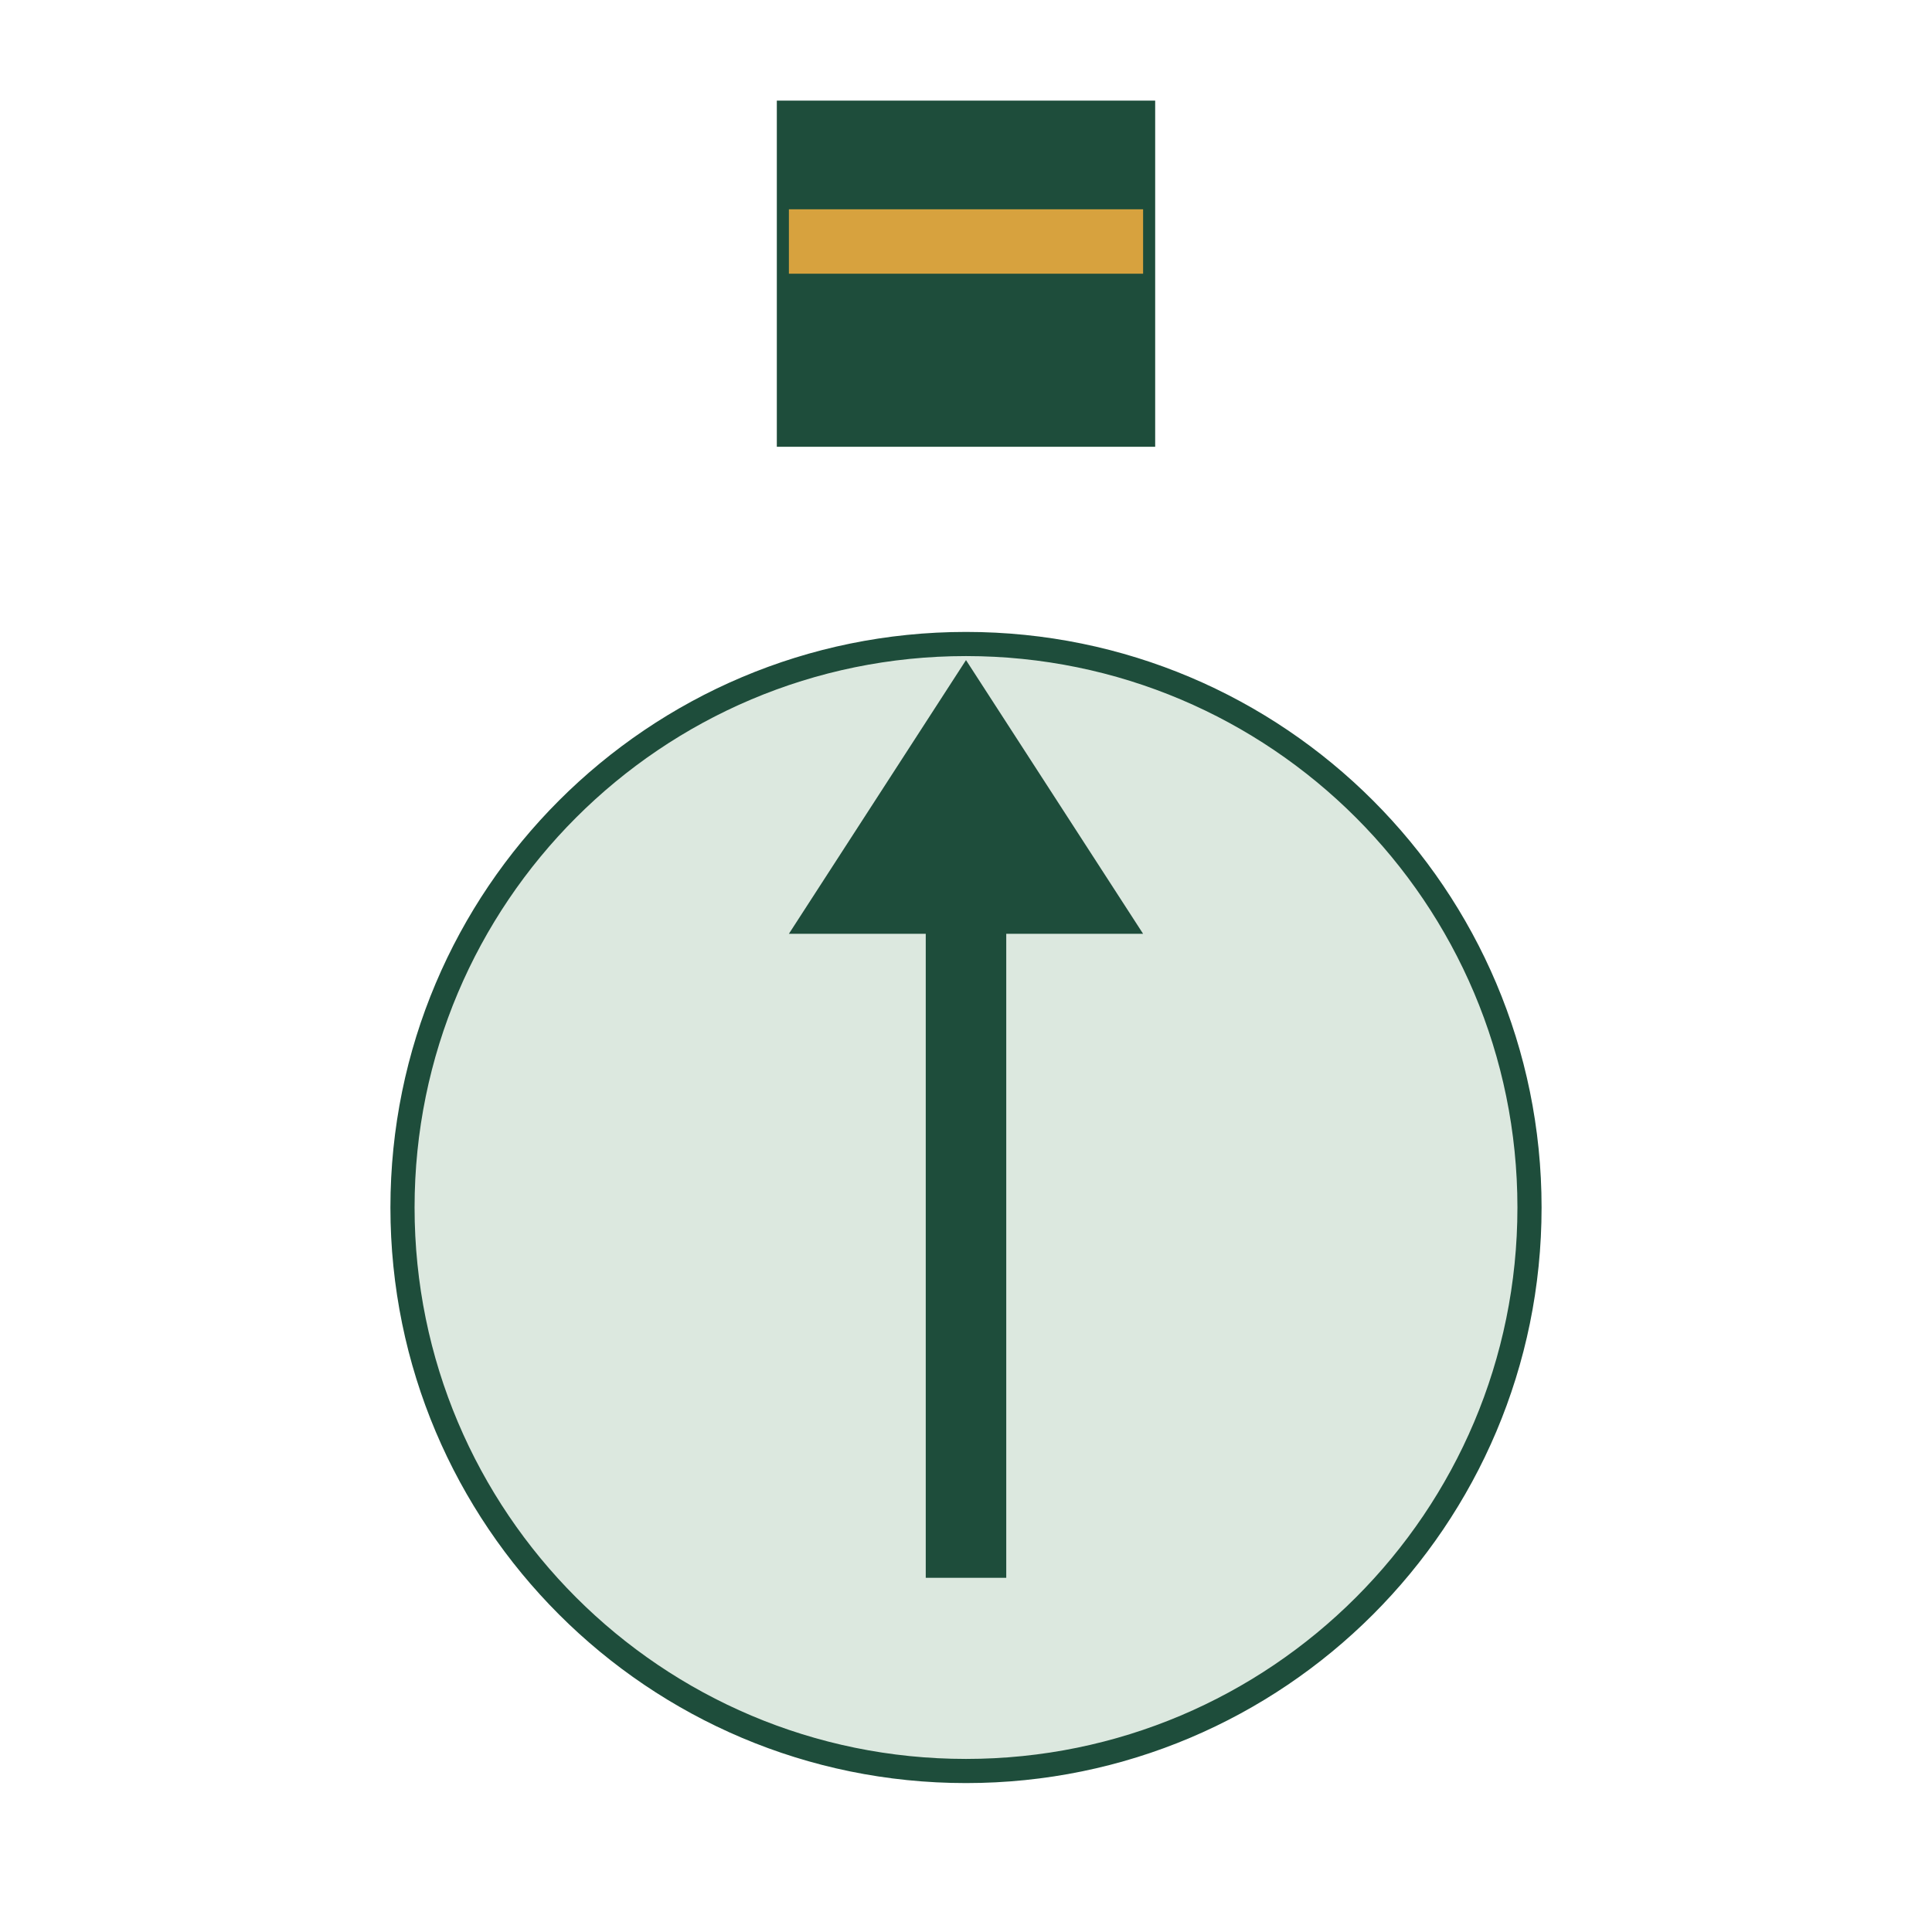
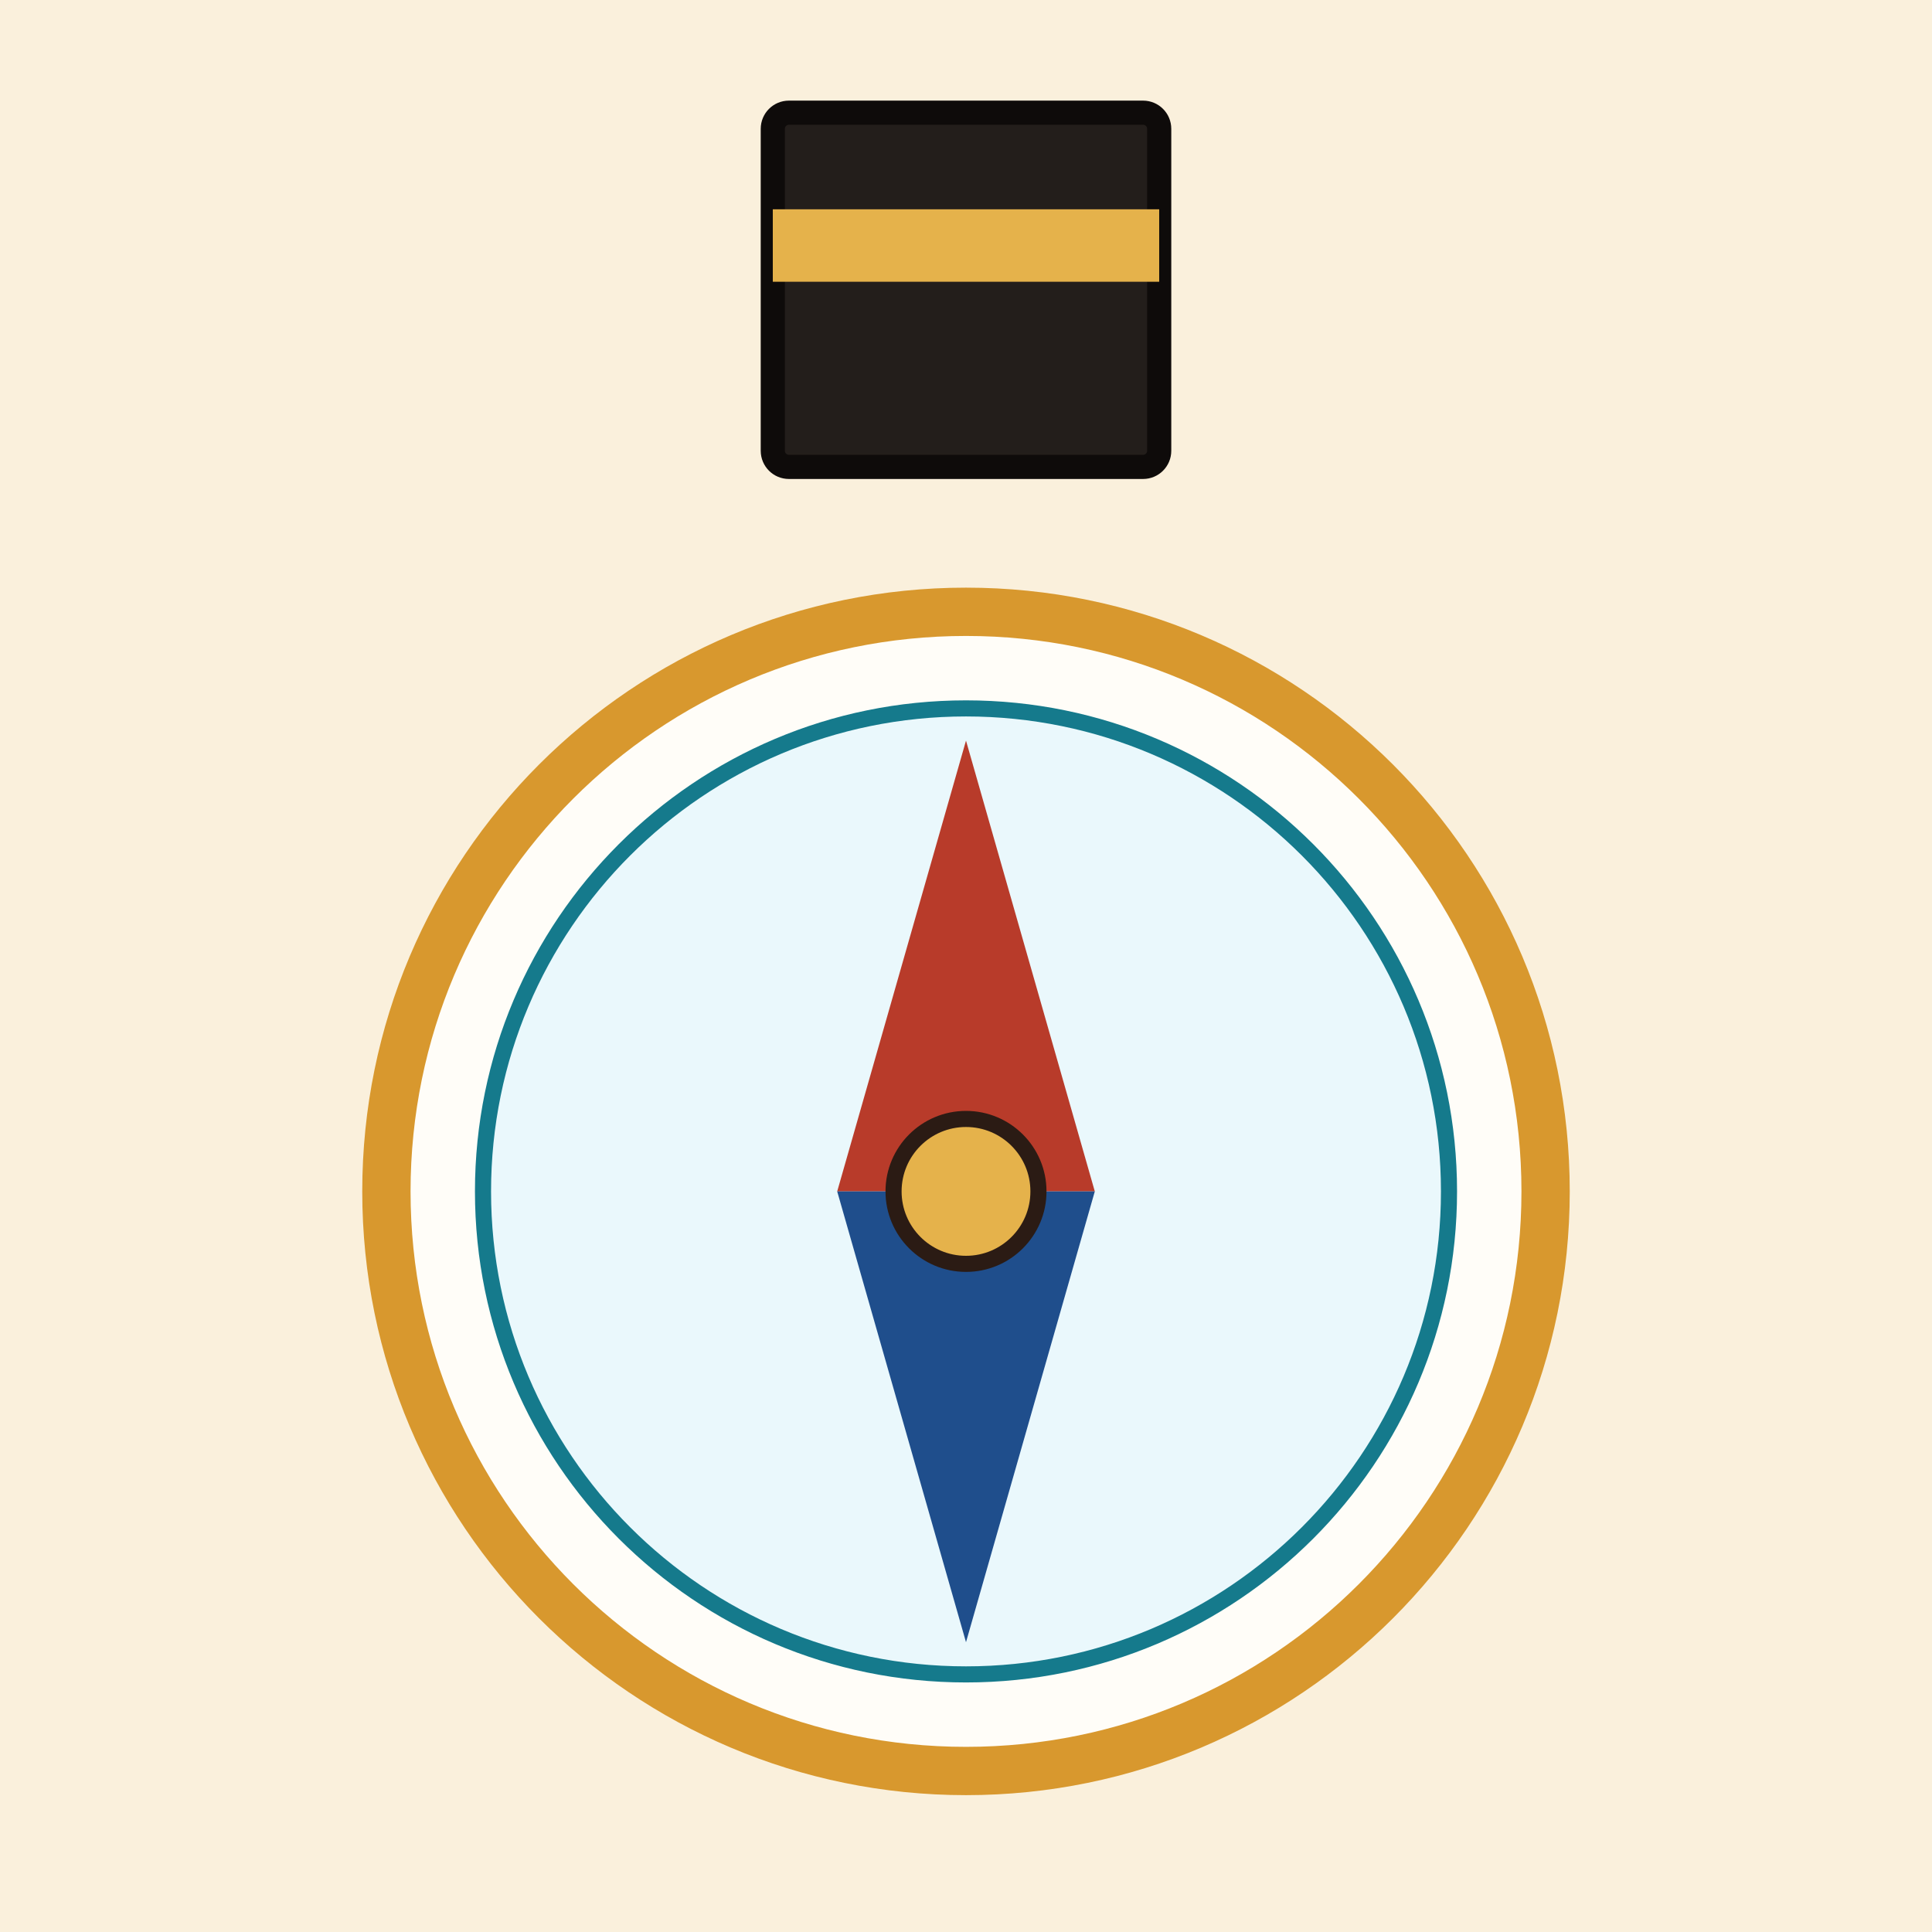
<svg xmlns="http://www.w3.org/2000/svg" viewBox="0 0 240 240">
-   <circle cx="120" cy="150" r="70" fill="#DCE8DF" stroke="#1E4D3B" stroke-width="3" />
-   <line x1="120" y1="196" x2="120" y2="108" stroke="#1E4D3B" stroke-width="10" stroke-linecap="butt" />
-   <polygon points="120,82 98,116 142,116" fill="#1E4D3B" stroke="#1E4D3B" stroke-width="0" stroke-linejoin="round" />
-   <rect x="98" y="14" width="44" height="40" rx="0" fill="#1E4D3B" stroke="#1E4D3B" stroke-width="3" />
-   <rect x="98" y="26" width="44" height="8" rx="0" fill="#D7A23E" stroke="#D7A23E" stroke-width="0" />
+   <rect x="0" y="0" width="240" height="240" fill="#FAF0DC" />
+   <rect x="96" y="14" width="48" height="44" rx="2" fill="#231E1B" stroke="#0E0B0A" stroke-width="3" />
+   <rect x="96" y="26" width="48" height="9" fill="#E5B24B" />
+   <circle cx="120" cy="148" r="72" fill="#FFFDF8" stroke="#D8982E" stroke-width="6" />
+   <circle cx="120" cy="148" r="60" fill="#EAF8FC" stroke="#157A8C" stroke-width="2" />
+   <polygon points="120,92 104,148 136,148" fill="#B83B2A" />
+   <polygon points="120,204 104,148 136,148" fill="#1F4E8C" />
+   <circle cx="120" cy="148" r="9" fill="#E5B24B" stroke="#2B1B14" stroke-width="2" />
</svg>
